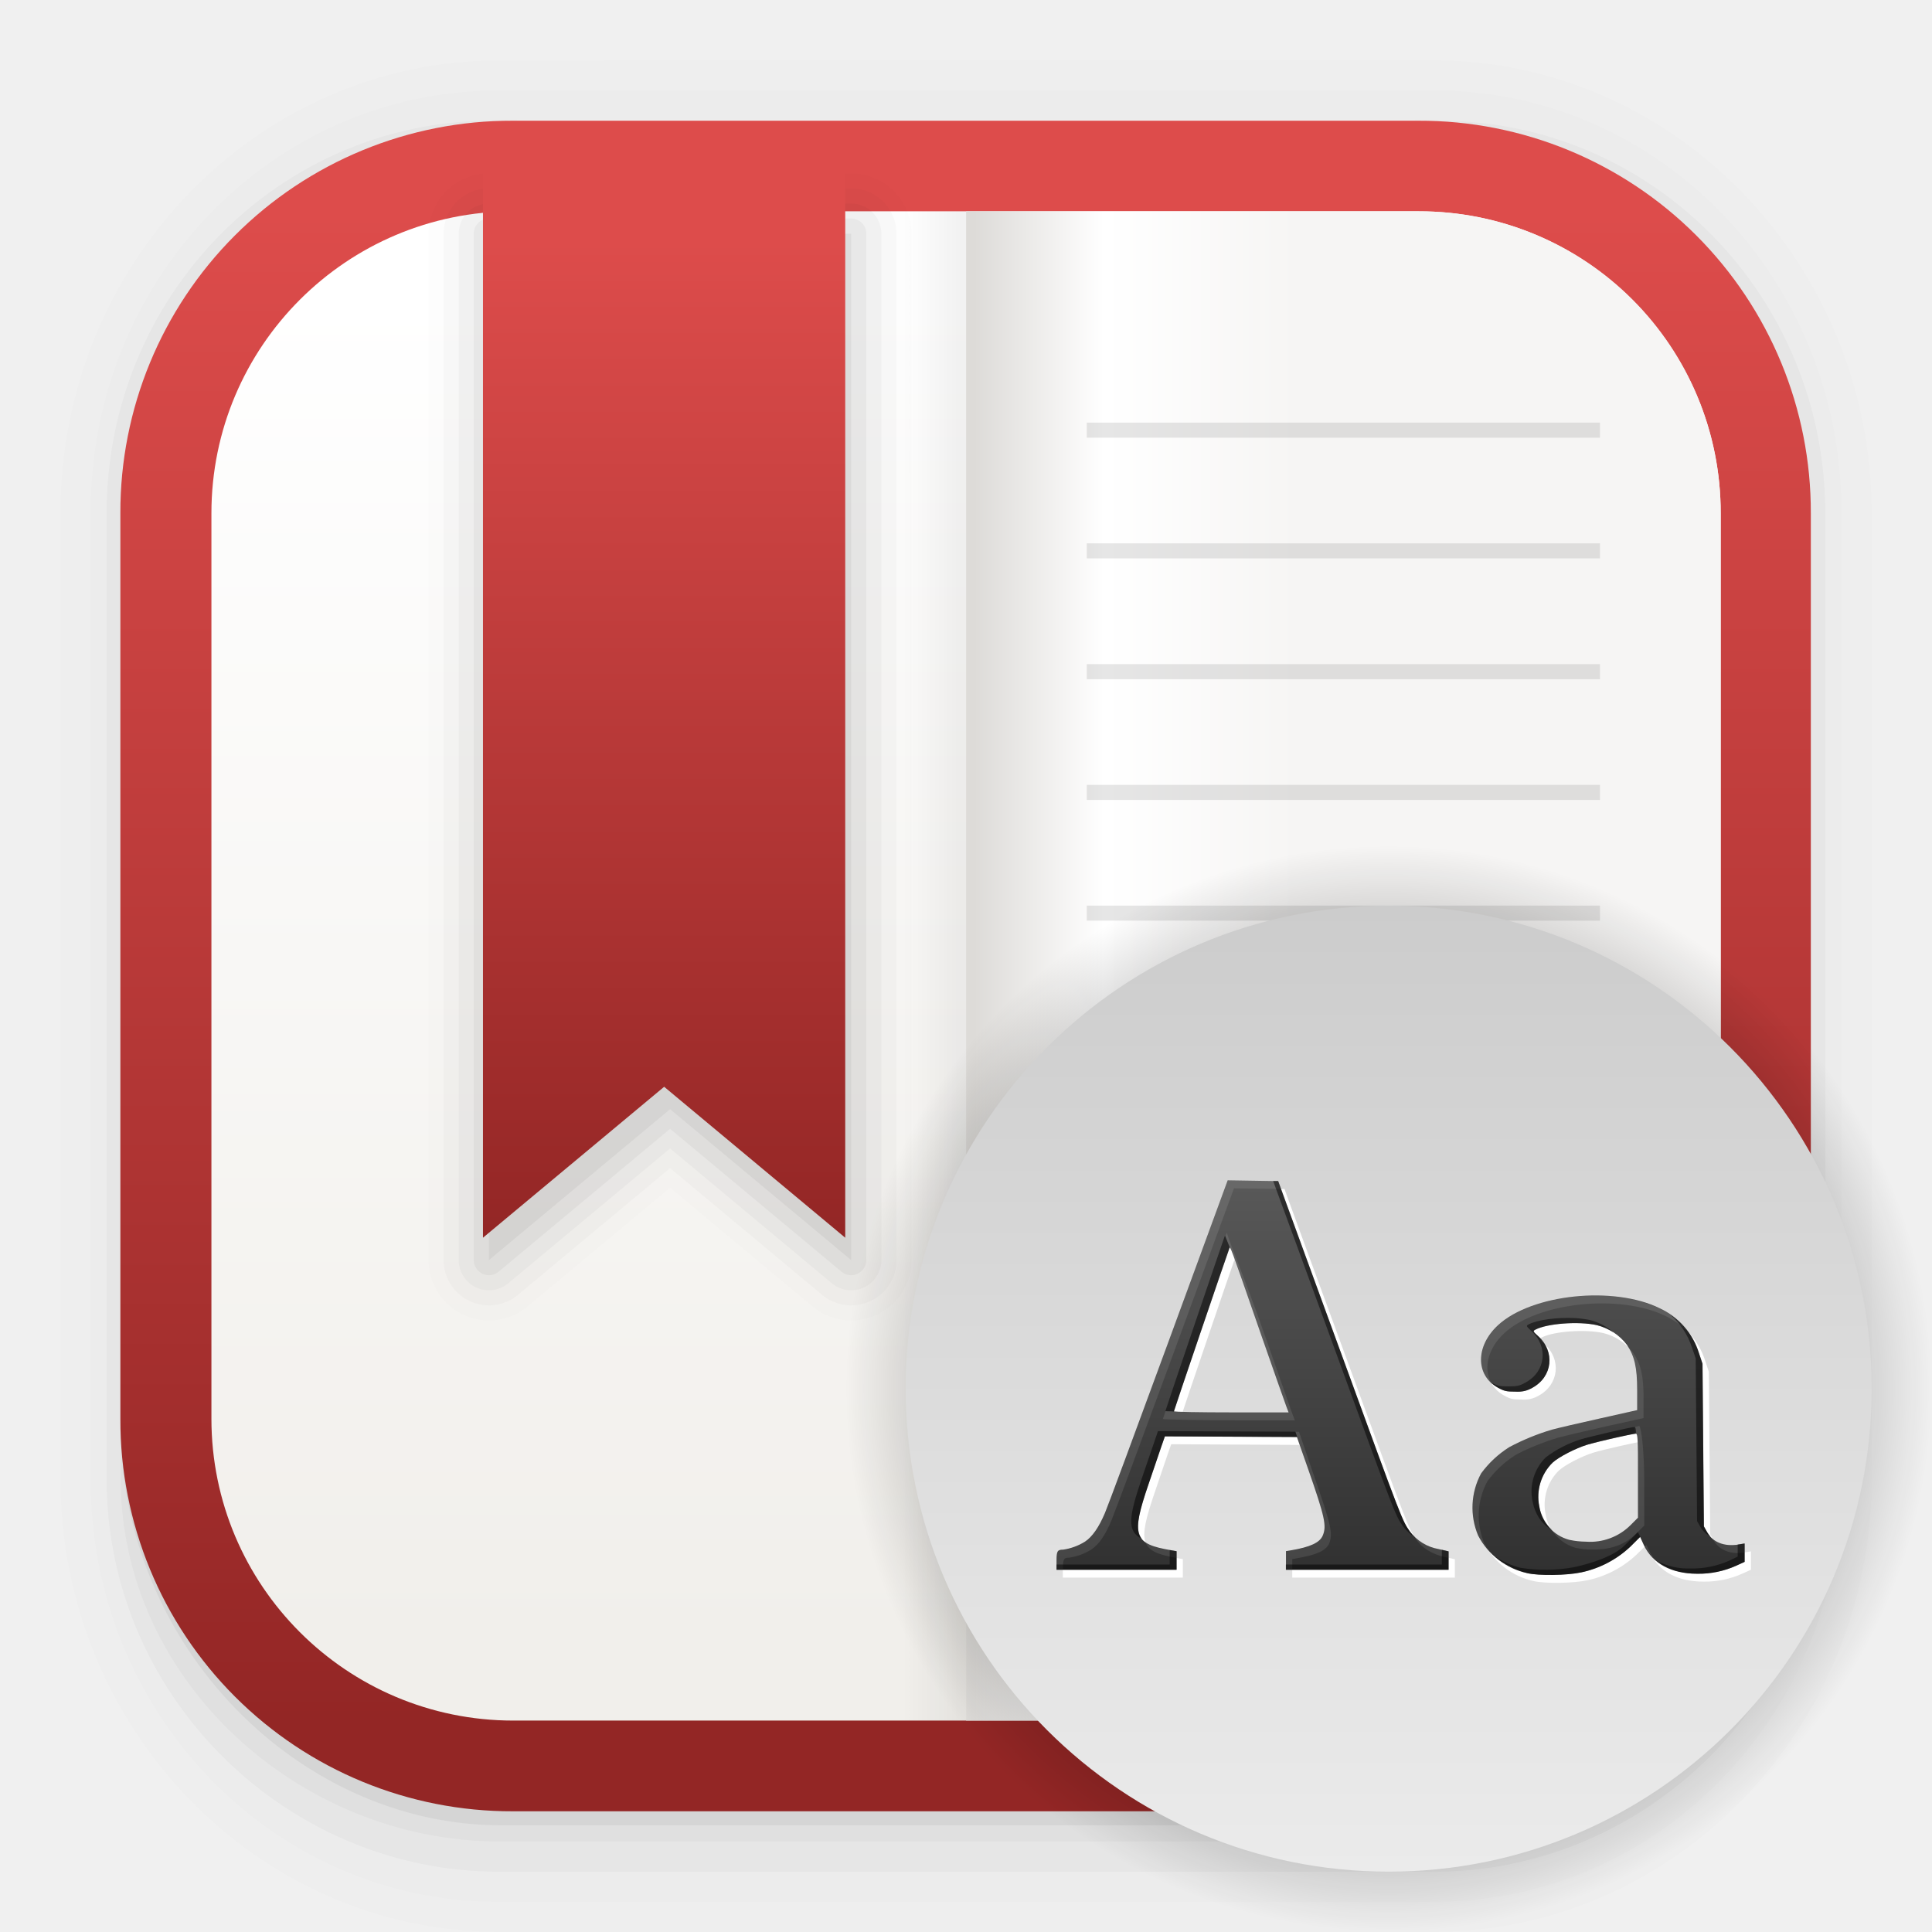
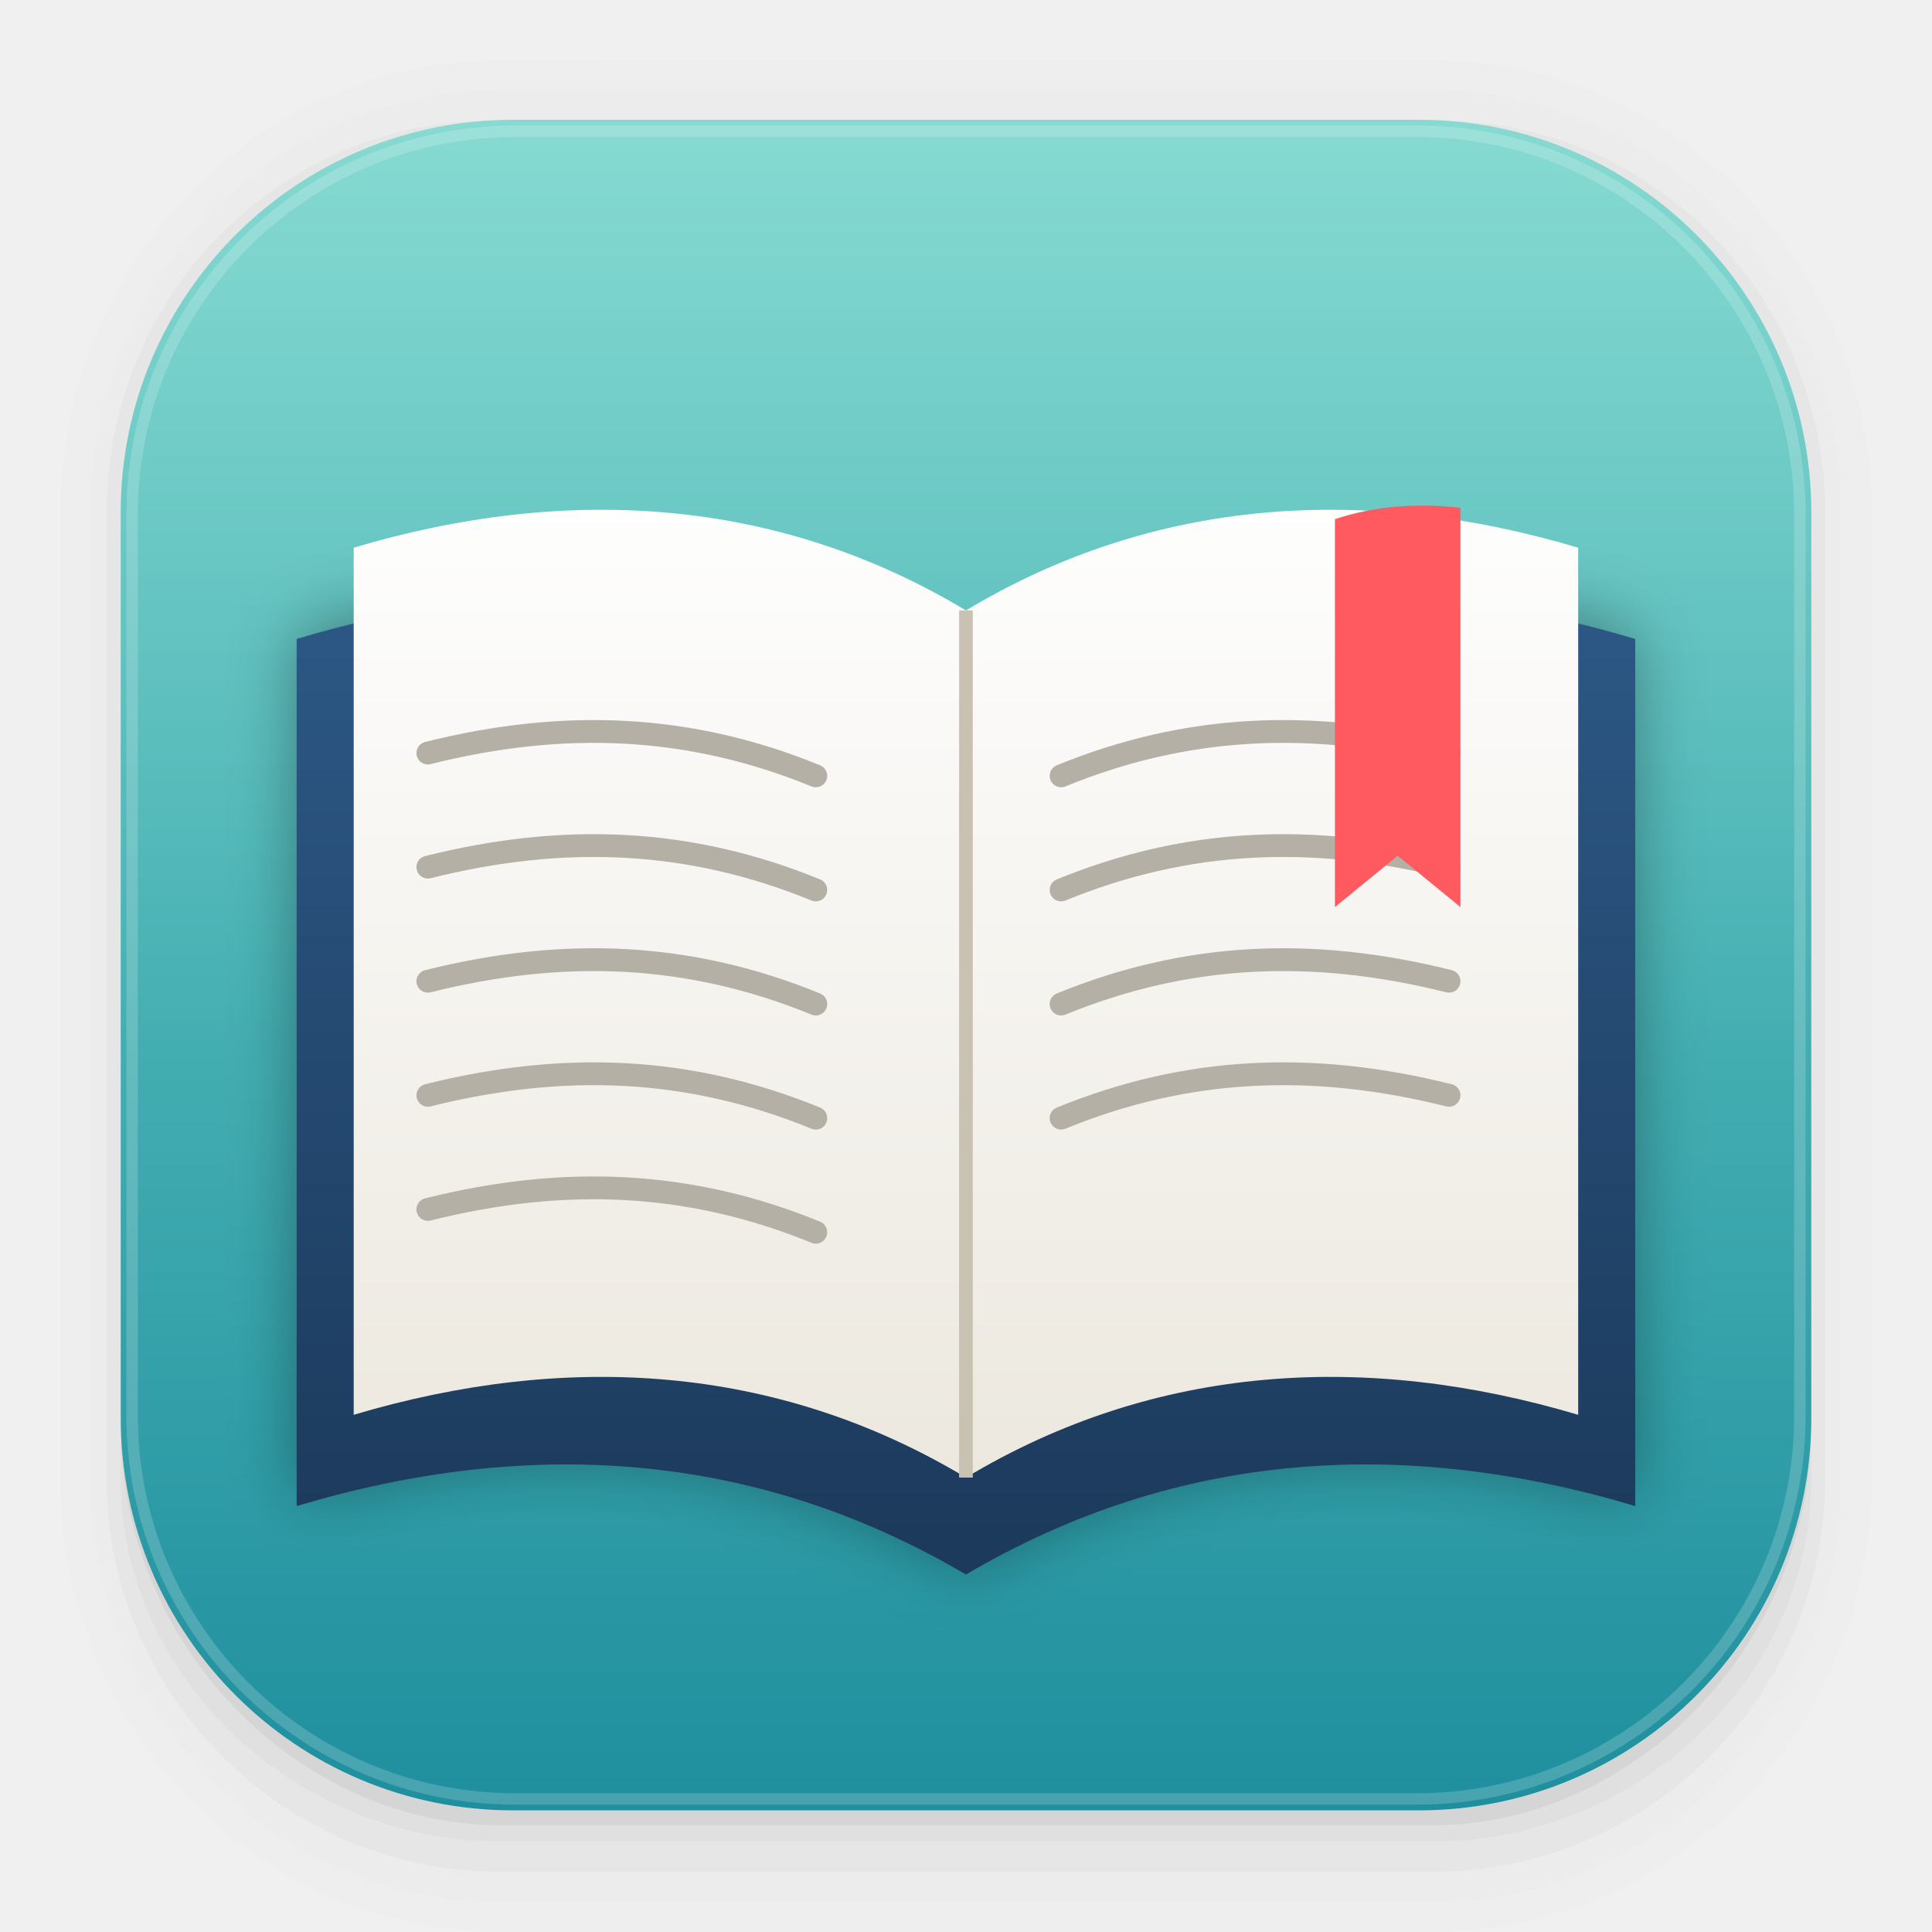
<svg xmlns="http://www.w3.org/2000/svg" width="64" height="64" viewBox="0 0 16.933 16.933">
  <defs>
-     <linearGradient id="d" x1="379.24" x2="374.24" y1="546.85" y2="546.85" gradientTransform="translate(-203.64 -300.16)scale(.56696)" gradientUnits="userSpaceOnUse">
-       <stop offset="0" stop-color="#f6f5f4" />
-       <stop offset=".6" stop-color="#fff" />
-       <stop offset="1" stop-color="#dddbd8" />
+     <linearGradient id="tile" x1="7.937" x2="7.937" y1="15.867" y2="1.05" gradientUnits="userSpaceOnUse">
+       <stop offset="0" stop-color="#1f8f9e" />
+       <stop offset="1" stop-color="#6fd3c9" />
    </linearGradient>
-     <linearGradient id="b" x1="7.937" x2="7.937" y1="15.081" y2="1.852" gradientTransform="translate(.908 .915)scale(.89277)" gradientUnits="userSpaceOnUse">
-       <stop offset="0" stop-color="#f1efeb" />
-       <stop offset="1" stop-color="#fff" />
+     <linearGradient id="gloss" x1="0" x2="0" y1="1.05" y2="15.867" gradientUnits="userSpaceOnUse">
+       <stop offset="0" stop-color="#fff" stop-opacity=".16" />
+       <stop offset=".55" stop-color="#fff" stop-opacity="0" />
    </linearGradient>
-     <linearGradient id="a" x1="7.937" x2="7.937" y1="15.081" y2="1.852" gradientTransform="translate(-.004 .008)" gradientUnits="userSpaceOnUse">
-       <stop offset="0" stop-color="#932625" />
-       <stop offset="1" stop-color="#dd4c4b" />
+     <filter id="soft" x="-.3" y="-.3" width="1.6" height="1.6" color-interpolation-filters="sRGB">
+       <feGaussianBlur stdDeviation=".28" />
+     </filter>
+     <filter id="glow" x="-.5" y="-.5" width="2" height="2" color-interpolation-filters="sRGB">
+       <feGaussianBlur stdDeviation=".35" />
+     </filter>
+     <linearGradient id="pg" x1="0" x2="0" y1="4" y2="13" gradientUnits="userSpaceOnUse">
+       <stop offset="0" stop-color="#fff" />
+       <stop offset="1" stop-color="#ece8df" />
    </linearGradient>
-     <linearGradient id="h" x1="5.821" x2="5.821" y1="2.117" y2="10.848" gradientUnits="userSpaceOnUse">
-       <stop offset="0" stop-color="#dd4c4b" />
-       <stop offset="1" stop-color="#932625" />
+     <linearGradient id="cover" x1="0" x2="0" y1="4" y2="13.5" gradientUnits="userSpaceOnUse">
+       <stop offset="0" stop-color="#2f5d8c" />
+       <stop offset="1" stop-color="#1c3a5c" />
    </linearGradient>
-     <linearGradient id="f" x1="8.467" x2="8.467" y1="-2.92" y2="19.84" gradientTransform="translate(9.021 9.024)scale(.37199)" gradientUnits="userSpaceOnUse">
-       <stop offset="0" stop-color="#ccc" />
-       <stop offset="1" stop-color="#ebebeb" />
-     </linearGradient>
-     <linearGradient id="g" x1="12.435" x2="12.435" y1="13.758" y2="9.789" gradientTransform="translate(0 .265)" gradientUnits="userSpaceOnUse">
-       <stop offset="0" stop-color="#2e2e2e" />
-       <stop offset="1" stop-color="#5c5c5c" />
-     </linearGradient>
-     <linearGradient id="c" x1="376.35" x2="374.24" y1="546.85" y2="546.85" gradientTransform="matrix(-.56696 0 0 .56696 220.57 -300.16)" gradientUnits="userSpaceOnUse">
-       <stop offset="0" stop-opacity="0" />
-       <stop offset=".6" stop-opacity="0" />
-       <stop offset="1" stop-opacity=".05" />
-     </linearGradient>
-     <radialGradient id="e" cx="12.171" cy="12.171" r="4.762" gradientUnits="userSpaceOnUse">
-       <stop offset="0" />
-       <stop offset="1" stop-opacity="0" />
-     </radialGradient>
  </defs>
  <g color="#000">
    <path d="M4.37.53C2.254.53.53 2.312.53 4.496v8.468c0 2.184 1.725 3.968 3.84 3.968h8.194c2.114 0 3.84-1.783 3.84-3.968V4.497c0-2.184-1.726-3.968-3.84-3.968zm.256.52h7.681c1.844 0 3.33 1.534 3.33 3.44v7.937c0 1.906-1.485 3.44-3.33 3.44h-7.68c-1.845 0-3.33-1.534-3.33-3.44V4.49c0-1.906 1.485-3.44 3.33-3.44z" opacity=".01" style="font-feature-settings:normal;font-variant-alternates:normal;font-variant-caps:normal;font-variant-east-asian:normal;font-variant-ligatures:normal;font-variant-numeric:normal;font-variant-position:normal;font-variation-settings:normal;inline-size:0;isolation:auto;mix-blend-mode:normal;shape-margin:0;shape-padding:0;text-decoration-color:#000;text-decoration-line:none;text-decoration-style:solid;text-indent:0;text-orientation:mixed;text-transform:none;white-space:normal" />
    <path d="M4.359.794C2.392.794.795 2.447.795 4.48v8.5c0 2.035 1.597 3.688 3.564 3.688h8.216c1.967 0 3.564-1.653 3.564-3.688v-8.5c0-2.034-1.597-3.687-3.564-3.687zm.272.256h7.672c1.842 0 3.325 1.534 3.325 3.44v7.937c0 1.906-1.483 3.44-3.325 3.44H4.63c-1.842 0-3.325-1.534-3.325-3.44V4.49c0-1.906 1.483-3.44 3.325-3.44z" opacity=".01" style="font-feature-settings:normal;font-variant-alternates:normal;font-variant-caps:normal;font-variant-east-asian:normal;font-variant-ligatures:normal;font-variant-numeric:normal;font-variant-position:normal;font-variation-settings:normal;inline-size:0;isolation:auto;mix-blend-mode:normal;shape-margin:0;shape-padding:0;text-decoration-color:#000;text-decoration-line:none;text-decoration-style:solid;text-indent:0;text-orientation:mixed;text-transform:none;white-space:normal" />
    <path d="M4.31 1.058c-1.866 0-3.375 1.539-3.375 3.44v8.467c0 1.9 1.57 3.439 3.435 3.439h8.2c1.866 0 3.427-1.538 3.427-3.44V4.498c0-1.9-1.51-3.439-3.375-3.439h-.097c1.794.087 3.214 1.582 3.214 3.432v7.937c0 1.906-1.506 3.44-3.377 3.44h-7.79c-1.871 0-3.377-1.534-3.377-3.44V4.49c0-1.85 1.42-3.345 3.214-3.432z" opacity=".03" style="font-feature-settings:normal;font-variant-alternates:normal;font-variant-caps:normal;font-variant-east-asian:normal;font-variant-ligatures:normal;font-variant-numeric:normal;font-variant-position:normal;font-variation-settings:normal;inline-size:0;isolation:auto;mix-blend-mode:normal;shape-margin:0;shape-padding:0;text-decoration-color:#000;text-decoration-line:none;text-decoration-style:solid;text-indent:0;text-orientation:mixed;text-transform:none;white-space:normal" />
    <path d="M4 46.969V49c0 6.648 5.896 12 12.544 12h30.961C54.153 61 60 55.648 60 49v-1.992a12.97 12.97 0 0 1-13 12.963H17.002A12.973 12.973 0 0 1 4 46.969" opacity=".03" style="font-feature-settings:normal;font-variant-alternates:normal;font-variant-caps:normal;font-variant-east-asian:normal;font-variant-ligatures:normal;font-variant-numeric:normal;font-variant-position:normal;font-variation-settings:normal;inline-size:0;isolation:auto;mix-blend-mode:normal;shape-margin:0;shape-padding:0;text-decoration-color:#000;text-decoration-line:none;text-decoration-style:solid;text-indent:0;text-orientation:mixed;text-transform:none;white-space:normal" transform="scale(.26458)" />
    <path d="M1.058 11.906v.592c0 1.939 1.573 3.5 3.332 3.5h8.16c1.76 0 3.325-1.561 3.325-3.5v-.58c-.006 2.095-1.537 3.78-3.44 3.78H4.498c-1.905 0-3.44-1.692-3.44-3.792" opacity=".05" style="font-feature-settings:normal;font-variant-alternates:normal;font-variant-caps:normal;font-variant-east-asian:normal;font-variant-ligatures:normal;font-variant-numeric:normal;font-variant-position:normal;font-variation-settings:normal;inline-size:0;isolation:auto;mix-blend-mode:normal;shape-margin:0;shape-padding:0;text-decoration-color:#000;text-decoration-line:none;text-decoration-style:solid;text-indent:0;text-orientation:mixed;text-transform:none;white-space:normal" />
  </g>
-   <path fill="url(#a)" d="M4.495 1.058a3.43 3.43 0 0 0-3.44 3.44v7.937a3.43 3.43 0 0 0 3.44 3.44h7.936a3.43 3.43 0 0 0 3.44-3.44V4.498a3.43 3.43 0 0 0-3.44-3.44z" />
-   <rect width="13.228" height="13.228" x="1.853" y="1.852" fill="url(#b)" rx="2.646" ry="2.646" />
-   <path fill="url(#c)" d="M4.499 1.852a2.64 2.64 0 0 0-2.646 2.646v7.937a2.64 2.64 0 0 0 2.646 2.645h3.968V1.852z" />
-   <circle cx="8.472" cy="8.478" r="7.938" fill="none" />
-   <path fill="url(#d)" d="M12.435 1.852a2.64 2.64 0 0 1 2.646 2.646v7.937a2.64 2.64 0 0 1-2.646 2.645H8.467V1.852z" />
-   <g stroke-width=".265">
-     <rect width="4.498" height=".132" x="9.525" y="3.704" opacity=".1" rx="0" ry="0" />
-     <rect width="4.498" height=".132" x="9.525" y="4.762" opacity=".1" rx="0" ry="0" />
-     <rect width="4.498" height=".132" x="9.525" y="5.821" opacity=".1" rx="0" ry="0" />
-     <rect width="4.498" height=".132" x="9.525" y="6.879" opacity=".1" rx="0" ry="0" />
-     <rect width="4.498" height=".132" x="9.525" y="7.937" opacity=".1" rx="0" ry="0" />
-     <rect width="4.498" height=".132" x="9.525" y="8.996" opacity=".1" rx="0" ry="0" />
-   </g>
-   <circle cx="12.171" cy="12.171" r="4.762" fill="url(#e)" />
-   <g stroke-width=".265" transform="translate(0 .265)">
-     <rect width="4.498" height=".132" x="9.525" y="10.054" opacity=".1" rx="0" ry="0" />
-     <rect width="4.498" height=".132" x="9.525" y="11.112" opacity=".1" rx="0" ry="0" />
-     <rect width="4.498" height=".132" x="9.525" y="12.171" opacity=".1" rx="0" ry="0" />
-     <rect width="4.498" height=".132" x="9.525" y="13.229" opacity=".1" rx="0" ry="0" />
-   </g>
-   <circle cx="12.171" cy="12.171" r="4.233" fill="url(#f)" />
-   <path fill="#fff" d="M13.914 13.85a.9.9 0 0 0 .43-.225l.086-.085.032.07c.078.164.241.252.469.252a.8.8 0 0 0 .34-.07l.075-.034v-.161l-.06.01c-.12.018-.22-.022-.268-.108l-.029-.052-.012-1.425-.032-.095a.64.64 0 0 0-.342-.391c-.404-.2-1.124-.125-1.419.148-.198.183-.198.439 0 .548.055.03.076.034.152.034a.25.25 0 0 0 .15-.034c.177-.097.201-.316.05-.453-.045-.04-.047-.044-.025-.056.104-.055.38-.075.539-.04a.47.47 0 0 1 .264.173c.067.1.09.198.09.398v.174l-.326.073c-.18.04-.369.084-.42.098a2 2 0 0 0-.376.154.9.9 0 0 0-.246.23.63.63 0 0 0-.026.544.64.64 0 0 0 .43.33c.102.024.349.02.474-.007m-.105-.285a.36.36 0 0 1-.263-.295.42.42 0 0 1 .117-.382c.055-.05.2-.125.304-.157.082-.025.395-.096.425-.096.017 0 .019.041.019.368v.368l-.063.062a.5.5 0 0 1-.393.148.7.7 0 0 1-.146-.016m-3.442.18v-.08l-.044-.008c-.334-.057-.357-.126-.2-.584l.112-.33.03-.085 1.157.006.098.28c.147.421.164.499.128.584-.026.061-.108.1-.279.129l-.043.007v.163h1.425v-.161l-.086-.02a.4.4 0 0 1-.254-.156c-.067-.095-.067-.096-.585-1.515l-.349-.953-.175-.479-.044-.122-.443-.007-.518 1.412c-.285.776-.535 1.452-.557 1.502q-.08.19-.176.253a.5.5 0 0 1-.191.07c-.05 0-.058.012-.058.096v.08h1.052zm-.023-1.306c0-.008.457-1.351.486-1.428.008-.02-.002-.049.273.742.116.334.22.627.229.651l.017.044h-.503c-.276 0-.502-.004-.502-.01z" />
-   <path fill="url(#g)" d="M13.859 13.781a.9.9 0 0 0 .43-.225l.086-.085.032.07c.078.164.241.252.469.252a.8.8 0 0 0 .34-.07l.075-.034v-.161l-.06.01c-.12.018-.22-.022-.268-.108l-.029-.052-.012-1.425-.032-.095a.64.64 0 0 0-.342-.391c-.404-.2-1.124-.125-1.419.148-.198.183-.198.439 0 .548.055.03.076.034.152.034a.25.25 0 0 0 .15-.034c.177-.097.201-.316.05-.453-.045-.04-.047-.044-.025-.056.104-.055.38-.075.539-.04a.47.47 0 0 1 .264.173c.067.1.09.198.09.398v.174l-.326.073c-.18.04-.369.084-.42.098a2 2 0 0 0-.376.154.9.9 0 0 0-.246.23.63.63 0 0 0-.026.544.64.64 0 0 0 .43.33c.102.024.349.02.474-.007m-.105-.285a.36.36 0 0 1-.263-.295.42.42 0 0 1 .117-.382c.055-.05.2-.125.304-.157.082-.025.395-.096.425-.096.017 0 .019.041.019.368v.368l-.063.063a.5.5 0 0 1-.393.147.7.7 0 0 1-.146-.016m-3.442.18v-.08l-.044-.008c-.334-.057-.357-.126-.2-.584l.112-.33.03-.085 1.157.006.098.28c.147.421.164.499.128.584-.026.061-.108.1-.279.129l-.043.007v.163h1.425v-.161l-.086-.02a.4.4 0 0 1-.254-.156c-.067-.095-.067-.096-.585-1.515l-.349-.953-.175-.479-.044-.122-.443-.007-.518 1.412c-.285.776-.535 1.452-.557 1.502q-.08.19-.176.253a.5.5 0 0 1-.191.07c-.05 0-.058.012-.058.096v.08h1.052zm-.023-1.306c0-.008.457-1.351.486-1.428.008-.02-.002-.049.273.742.116.334.22.627.229.651l.017.044h-.503c-.276 0-.502-.004-.502-.01z" />
-   <g stroke-linecap="round" stroke-linejoin="round">
-     <g stroke="#000">
-       <path stroke-width="1.058" d="M4.285 2.048H7.46v8.996L5.873 9.721l-1.588 1.323z" opacity=".01" />
-       <path stroke-width=".794" d="M4.285 2.048H7.46v8.996L5.873 9.721l-1.588 1.323z" opacity=".02" />
-       <path stroke-width=".529" d="M4.285 2.048H7.46v8.996L5.873 9.721l-1.588 1.323z" opacity=".03" />
-       <path stroke-width=".265" d="M4.285 2.048H7.46v8.996L5.873 9.721l-1.588 1.323z" opacity=".04" />
-     </g>
-     <path d="M4.285 2.048H7.46v8.996L5.873 9.721l-1.588 1.323z" opacity=".05" />
-   </g>
-   <path fill="url(#h)" d="M4.233 1.253h3.175v9.595L5.821 9.525l-1.588 1.323z" />
-   <path fill="#fff" d="m10.76 10.346-.518 1.411c-.285.777-.535 1.453-.557 1.503q-.081.189-.177.253a.5.5 0 0 1-.19.07c-.05 0-.058.012-.058.095v.08h.056v-.01c0-.084.007-.096.057-.096a.5.5 0 0 0 .19-.07q.098-.063.177-.253c.022-.05.273-.727.558-1.503l.517-1.411.413.005-.026-.068zm-.003.46c.007.004-.006-.001-.007.004l-.01.027c.034.094.176.469.308.847.116.335.22.628.229.652l.017.043h-.503c-.233 0-.52-.005-.576-.01l-.023.068c0 .005.378.012.654.012h.503l-.017-.044c-.01-.024-.112-.318-.229-.652-.206-.593-.368-.958-.346-.947m3.243.549c-.336-.003-.686.09-.87.26-.176.163-.196.382-.06.506-.07-.126-.032-.301.115-.437.294-.272 1.015-.347 1.419-.147q.115.058.193.141a.64.64 0 0 0-.249-.21 1.3 1.3 0 0 0-.548-.113m-.497.38c-.003.007.003.017.033.044a.3.3 0 0 0-.033-.044m.764.068c.06.095.082.193.083.383v.173l-.328.073c-.18.04-.368.085-.419.099a2 2 0 0 0-.376.153.9.9 0 0 0-.246.23.63.63 0 0 0-.026.544.6.6 0 0 0 .101.14q-.025-.034-.046-.07a.63.63 0 0 1 .026-.545.9.9 0 0 1 .246-.23c.083-.048.253-.118.377-.153.05-.014.239-.059.419-.099l.327-.072v-.175c0-.2-.024-.298-.091-.397a.4.4 0 0 0-.047-.054m.099.695-.04.01c.002.052.03.272.03.426v.368l-.063.063a.5.5 0 0 1-.393.147.7.7 0 0 1-.146-.015.4.4 0 0 1-.154-.09.36.36 0 0 0 .209.159.7.7 0 0 0 .146.015c.17.002.29-.044.393-.147l.063-.063v-.367c0-.327-.03-.506-.045-.506m-3.012.051.111.328c.147.42.164.497.128.582-.026.062-.108.1-.278.13l-.044.007v.163h.055v-.094l.043-.008c.17-.029.254-.067.28-.129.035-.085.018-.162-.129-.583l-.135-.396zm1.045.922.012.02q.082.117.254.156l.031.007v-.057l-.086-.019a.43.43 0 0 1-.211-.107m2.614.017.006.012c.048.086.148.126.267.107h.005v-.079l-.06.01a.27.27 0 0 1-.218-.05m-4.974.026c.027.08.113.113.273.14v-.058l-.044-.007a.6.6 0 0 1-.229-.075m4.391.027-.013.014q.033.061.082.108c-.012-.018-.027-.033-.036-.053z" opacity=".1" />
-   <path d="m11.159 10.351.028.078.176.479.175.479.173.473c.517 1.42.518 1.42.585 1.516a.4.4 0 0 0 .104.097.3.3 0 0 1-.045-.052c-.066-.096-.067-.096-.585-1.515l-.173-.473-.175-.48-.175-.479-.045-.123zm-.42.485c-.004-.007-.005-.001-.007.004-.028.077-.518 1.52-.518 1.528 0 0 .065 0 .074.002.026-.082.438-1.296.489-1.44-.019-.051-.036-.085-.037-.094zm3.897.684c.089.076.153.17.194.292l.032.094.012 1.426.03.052q.032.054.088.082-.016-.016-.029-.036l-.03-.052-.012-1.426-.031-.094a.63.63 0 0 0-.254-.338m-.838.032c-.15-.007-.324.015-.401.056-.022.012-.021.015.023.056.152.137.129.356-.049.453-.053.03-.076.034-.15.034-.076 0-.097-.004-.151-.034l-.011-.008q.03.03.07.053c.054.03.076.035.15.035.076 0 .098-.005.152-.034.177-.098.2-.316.049-.453-.045-.04-.046-.044-.024-.056.104-.055.38-.076.538-.04a.5.5 0 0 1 .15.066.5.5 0 0 0-.21-.111 1 1 0 0 0-.136-.017m.527.955c-.03 0-.39.084-.473.109a1 1 0 0 0-.304.157.42.42 0 0 0-.117.381q.034.178.173.256a.37.37 0 0 1-.114-.21.42.42 0 0 1 .118-.381c.055-.05.199-.125.304-.157a6 6 0 0 1 .428-.1c-.002-.044-.007-.055-.015-.055m-4.176.036-.029.085-.113.33c-.115.34-.132.464.002.53-.063-.076-.036-.21.058-.484l.113-.33.029-.085 1.16.005-.016-.046zm4.206.885-.113.114c-.093.094-.28.157-.443.193a1.4 1.4 0 0 1-.473.006.7.7 0 0 1-.226-.102.7.7 0 0 0 .285.148c.102.025.349.021.474-.006a.9.9 0 0 0 .43-.225l.087-.088-.001-.002zm.935.1-.06.009v.106l-.073.035a.8.8 0 0 1-.341.069.6.6 0 0 1-.29-.064c.087.07.203.11.35.11a.8.8 0 0 0 .34-.07l.074-.034zm-.765.155q-.024-.017-.045-.035.021.019.045.035m-1.888-.1v.129H11.27v.046h1.426v-.161zm-2.385.002v.127H9.26v.046h1.052v-.163l-.044-.007z" opacity=".5" />
+   <rect width="14.817" height="14.817" x="1.058" y="1.05" fill="url(#tile)" rx="3.44" ry="3.44" />
+   <rect width="14.817" height="14.817" x="1.058" y="1.05" fill="url(#gloss)" rx="3.44" ry="3.44" />
+   <path d="M2.6 5.2c2-.6 4-.5 5.866.6 1.866-1.1 3.866-1.2 5.866-.6v7.6c-2-.6-4-.5-5.866.6-1.866-1.1-3.866-1.2-5.866-.6z" fill="#000" opacity=".35" filter="url(#soft)" transform="translate(0 .35)" />
+   <path d="M2.6 5.6c2-.6 4-.5 5.866.6 1.866-1.1 3.866-1.2 5.866-.6v7.6c-2-.6-4-.5-5.866.6-1.866-1.1-3.866-1.2-5.866-.6z" fill="url(#cover)" />
+   <path d="M3.1 4.8c1.85-.55 3.7-.45 5.366.55v7.6c-1.666-1-3.516-1.1-5.366-.55z" fill="url(#pg)" />
+   <path d="M13.832 4.8c-1.85-.55-3.7-.45-5.366.55v7.6c1.666-1 3.516-1.1 5.366-.55z" fill="url(#pg)" />
+   <path d="M8.466 5.35v7.6" stroke="#c9c2b3" stroke-width=".12" />
+   <path d="M3.75 6.6c1.2-.3 2.3-.25 3.4.2" fill="none" stroke="#b5b0a6" stroke-width=".2" stroke-linecap="round" />
+   <path d="M3.75 7.6c1.2-.3 2.3-.25 3.4.2" fill="none" stroke="#b5b0a6" stroke-width=".2" stroke-linecap="round" />
+   <path d="M3.75 8.6c1.2-.3 2.3-.25 3.4.2" fill="none" stroke="#b5b0a6" stroke-width=".2" stroke-linecap="round" />
+   <path d="M3.75 9.6c1.2-.3 2.3-.25 3.4.2" fill="none" stroke="#b5b0a6" stroke-width=".2" stroke-linecap="round" />
+   <path d="M3.75 10.6c1.2-.3 2.3-.25 3.4.2" fill="none" stroke="#b5b0a6" stroke-width=".2" stroke-linecap="round" />
+   <path d="M9.3 6.8c1.1-.45 2.2-.5 3.4-.2" fill="none" stroke="#b5b0a6" stroke-width=".2" stroke-linecap="round" />
+   <path d="M9.3 7.8c1.1-.45 2.2-.5 3.4-.2" fill="none" stroke="#b5b0a6" stroke-width=".2" stroke-linecap="round" />
+   <path d="M9.3 8.8c1.1-.45 2.2-.5 3.4-.2" fill="none" stroke="#b5b0a6" stroke-width=".2" stroke-linecap="round" />
+   <path d="M9.3 9.8c1.1-.45 2.2-.5 3.4-.2" fill="none" stroke="#b5b0a6" stroke-width=".2" stroke-linecap="round" />
+   <path d="M11.7 4.55v3.4l.55-.45.55.45v-3.5c-.37-.04-.74-.02-1.1.1z" fill="#ff5a5f" />
+   <rect width="14.617" height="14.617" x="1.158" y="1.15" fill="none" stroke="#fff" stroke-opacity=".18" stroke-width=".1" rx="3.36" ry="3.36" />
</svg>
